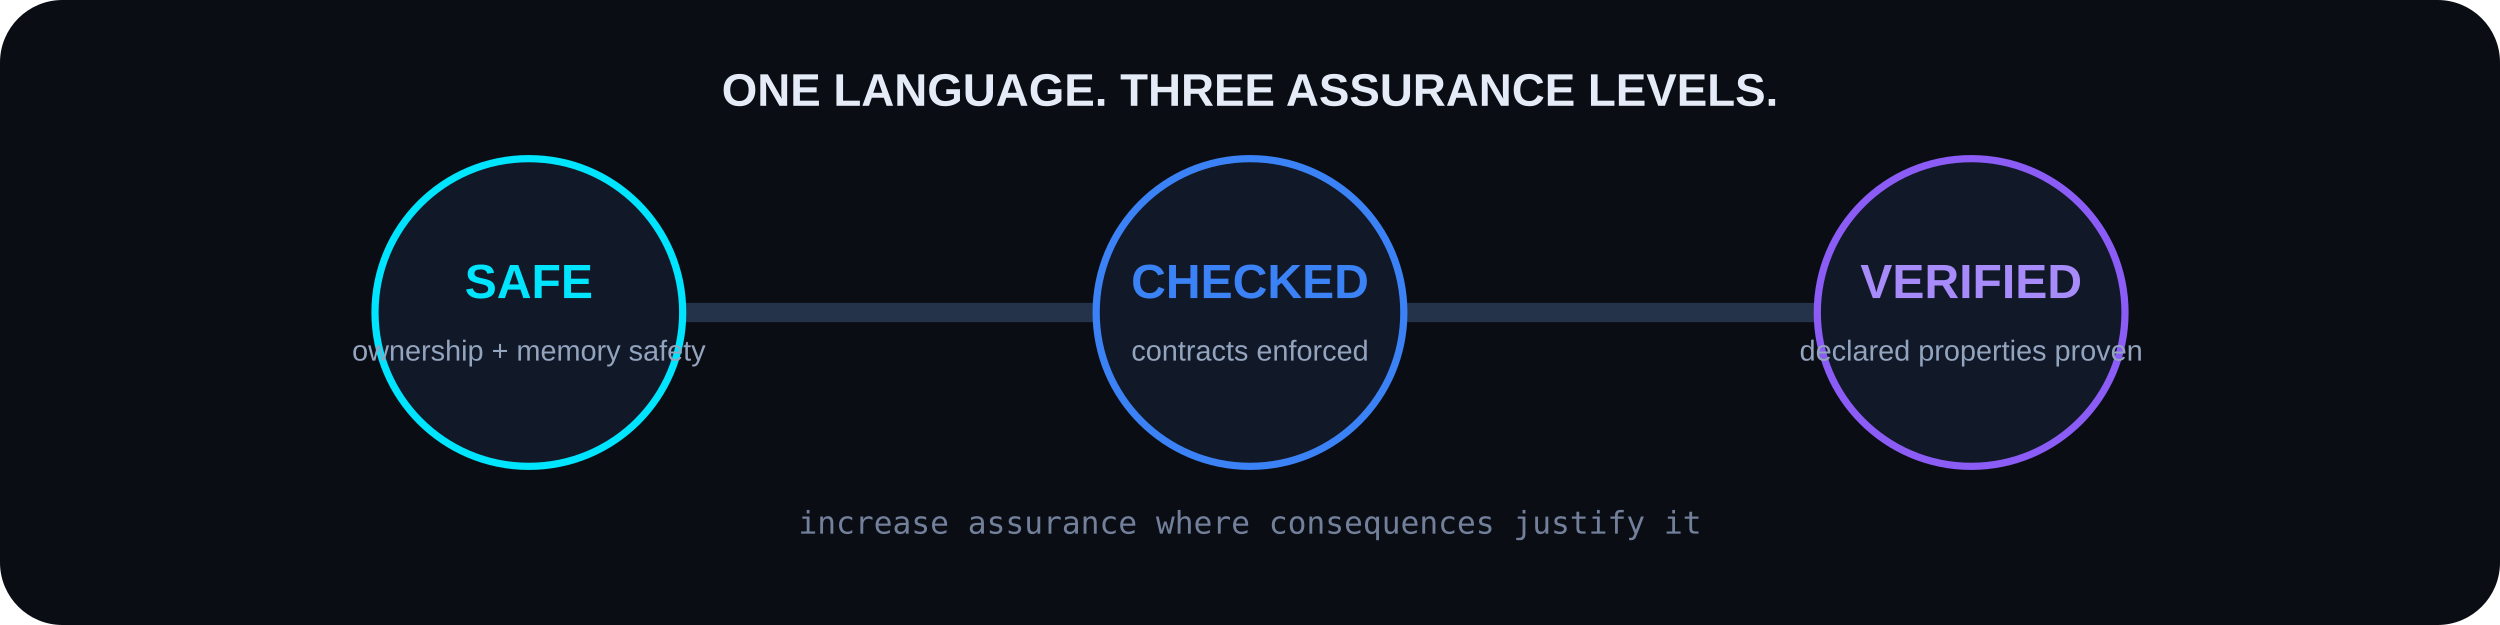
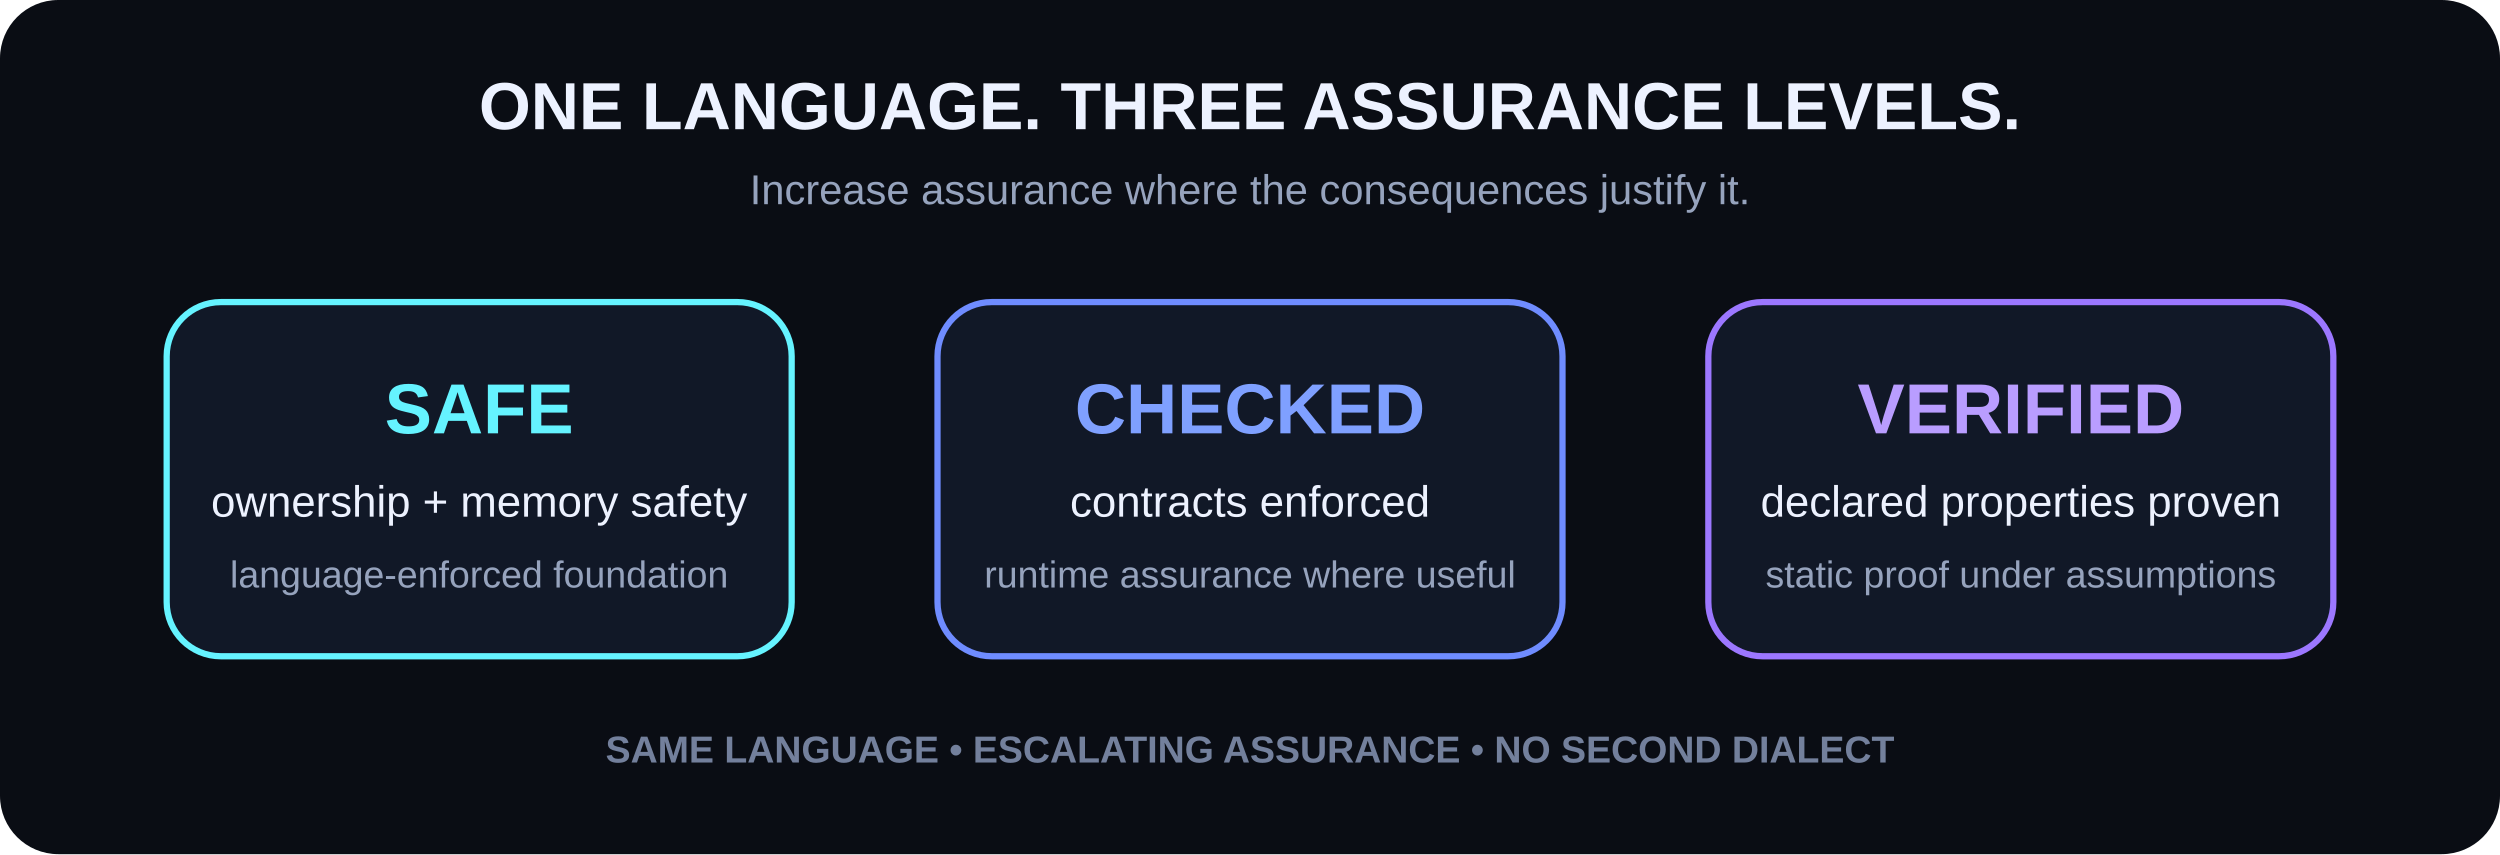
- <svg xmlns="http://www.w3.org/2000/svg" width="1040" height="260" viewBox="0 0 1040 260">
+ <svg xmlns="http://www.w3.org/2000/svg" width="1200" height="410" viewBox="0 0 1200 410" role="img" aria-labelledby="title desc">
  <defs>
-     <linearGradient id="g1" x1="0" y1="0" x2="1" y2="0">
-       <stop offset="0%" stop-color="#00E5FF" />
-       <stop offset="100%" stop-color="#3B82F6" />
-     </linearGradient>
-     <linearGradient id="g2" x1="0" y1="0" x2="1" y2="0">
-       <stop offset="0%" stop-color="#3B82F6" />
-       <stop offset="100%" stop-color="#8B5CF6" />
+     <linearGradient id="flow" x1="0" y1="0" x2="1" y2="0">
+       <stop offset="0%" stop-color="#65F3FF" />
+       <stop offset="50%" stop-color="#6F8CFF" />
+       <stop offset="100%" stop-color="#9C77FF" />
    </linearGradient>
  </defs>
-   <rect width="1040" height="260" rx="26" fill="#0A0E14" />
-   <text x="520" y="44" text-anchor="middle" fill="#E5ECF7" font-family="Arial, sans-serif" font-size="19" font-weight="700">ONE LANGUAGE. THREE ASSURANCE LEVELS.</text>
-   <line x1="250" y1="130" x2="790" y2="130" stroke="#24324A" stroke-width="8" stroke-linecap="round" />
-   <circle cx="220" cy="130" r="64" fill="#111827" stroke="#00E5FF" stroke-width="3" />
-   <circle cx="520" cy="130" r="64" fill="#111827" stroke="#3B82F6" stroke-width="3" />
-   <circle cx="820" cy="130" r="64" fill="#111827" stroke="#8B5CF6" stroke-width="3" />
-   <text x="220" y="124" text-anchor="middle" fill="#00E5FF" font-family="Arial, sans-serif" font-size="20" font-weight="800">SAFE</text>
-   <text x="220" y="150" text-anchor="middle" fill="#93A4BF" font-family="Arial, sans-serif" font-size="12">ownership + memory safety</text>
-   <text x="520" y="124" text-anchor="middle" fill="#3B82F6" font-family="Arial, sans-serif" font-size="20" font-weight="800">CHECKED</text>
-   <text x="520" y="150" text-anchor="middle" fill="#93A4BF" font-family="Arial, sans-serif" font-size="12">contracts enforced</text>
-   <text x="820" y="124" text-anchor="middle" fill="#A78BFA" font-family="Arial, sans-serif" font-size="20" font-weight="800">VERIFIED</text>
-   <text x="820" y="150" text-anchor="middle" fill="#93A4BF" font-family="Arial, sans-serif" font-size="12">declared properties proven</text>
-   <text x="520" y="222" text-anchor="middle" fill="#73809C" font-family="ui-monospace, monospace" font-size="13">increase assurance where consequences justify it</text>
+   <rect width="1200" height="410" rx="28" fill="#0A0D14" />
+   <text x="600" y="62" text-anchor="middle" fill="#EDF2FF" font-family="Arial, Helvetica, sans-serif" font-size="32" font-weight="800">
+     ONE LANGUAGE. THREE ASSURANCE LEVELS.
+   </text>
+   <text x="600" y="98" text-anchor="middle" fill="#96A3BD" font-family="Arial, Helvetica, sans-serif" font-size="20">
+     Increase assurance where the consequences justify it.
+   </text>
+   <line x1="270" y1="226" x2="930" y2="226" stroke="url(#flow)" stroke-width="10" stroke-linecap="round" opacity="0.65" />
+   <rect x="80" y="145" width="300" height="170" rx="26" fill="#111827" stroke="#65F3FF" stroke-width="3" />
+   <text x="230" y="208" text-anchor="middle" fill="#65F3FF" font-family="Arial, Helvetica, sans-serif" font-size="34" font-weight="800">SAFE</text>
+   <text x="230" y="248" text-anchor="middle" fill="#EDF2FF" font-family="Arial, Helvetica, sans-serif" font-size="21">ownership + memory safety</text>
+   <text x="230" y="282" text-anchor="middle" fill="#96A3BD" font-family="Arial, Helvetica, sans-serif" font-size="18">language-enforced foundation</text>
+   <rect x="450" y="145" width="300" height="170" rx="26" fill="#111827" stroke="#6F8CFF" stroke-width="3" />
+   <text x="600" y="208" text-anchor="middle" fill="#7FA0FF" font-family="Arial, Helvetica, sans-serif" font-size="34" font-weight="800">CHECKED</text>
+   <text x="600" y="248" text-anchor="middle" fill="#EDF2FF" font-family="Arial, Helvetica, sans-serif" font-size="21">contracts enforced</text>
+   <text x="600" y="282" text-anchor="middle" fill="#96A3BD" font-family="Arial, Helvetica, sans-serif" font-size="18">runtime assurance where useful</text>
+   <rect x="820" y="145" width="300" height="170" rx="26" fill="#111827" stroke="#9C77FF" stroke-width="3" />
+   <text x="970" y="208" text-anchor="middle" fill="#B99DFF" font-family="Arial, Helvetica, sans-serif" font-size="34" font-weight="800">VERIFIED</text>
+   <text x="970" y="248" text-anchor="middle" fill="#EDF2FF" font-family="Arial, Helvetica, sans-serif" font-size="21">declared properties proven</text>
+   <text x="970" y="282" text-anchor="middle" fill="#96A3BD" font-family="Arial, Helvetica, sans-serif" font-size="18">static proof under assumptions</text>
+   <text x="600" y="366" text-anchor="middle" fill="#73809C" font-family="Arial, Helvetica, sans-serif" font-size="18" font-weight="700">
+     SAME LANGUAGE  •  ESCALATING ASSURANCE  •  NO SECOND DIALECT
+   </text>
</svg>
